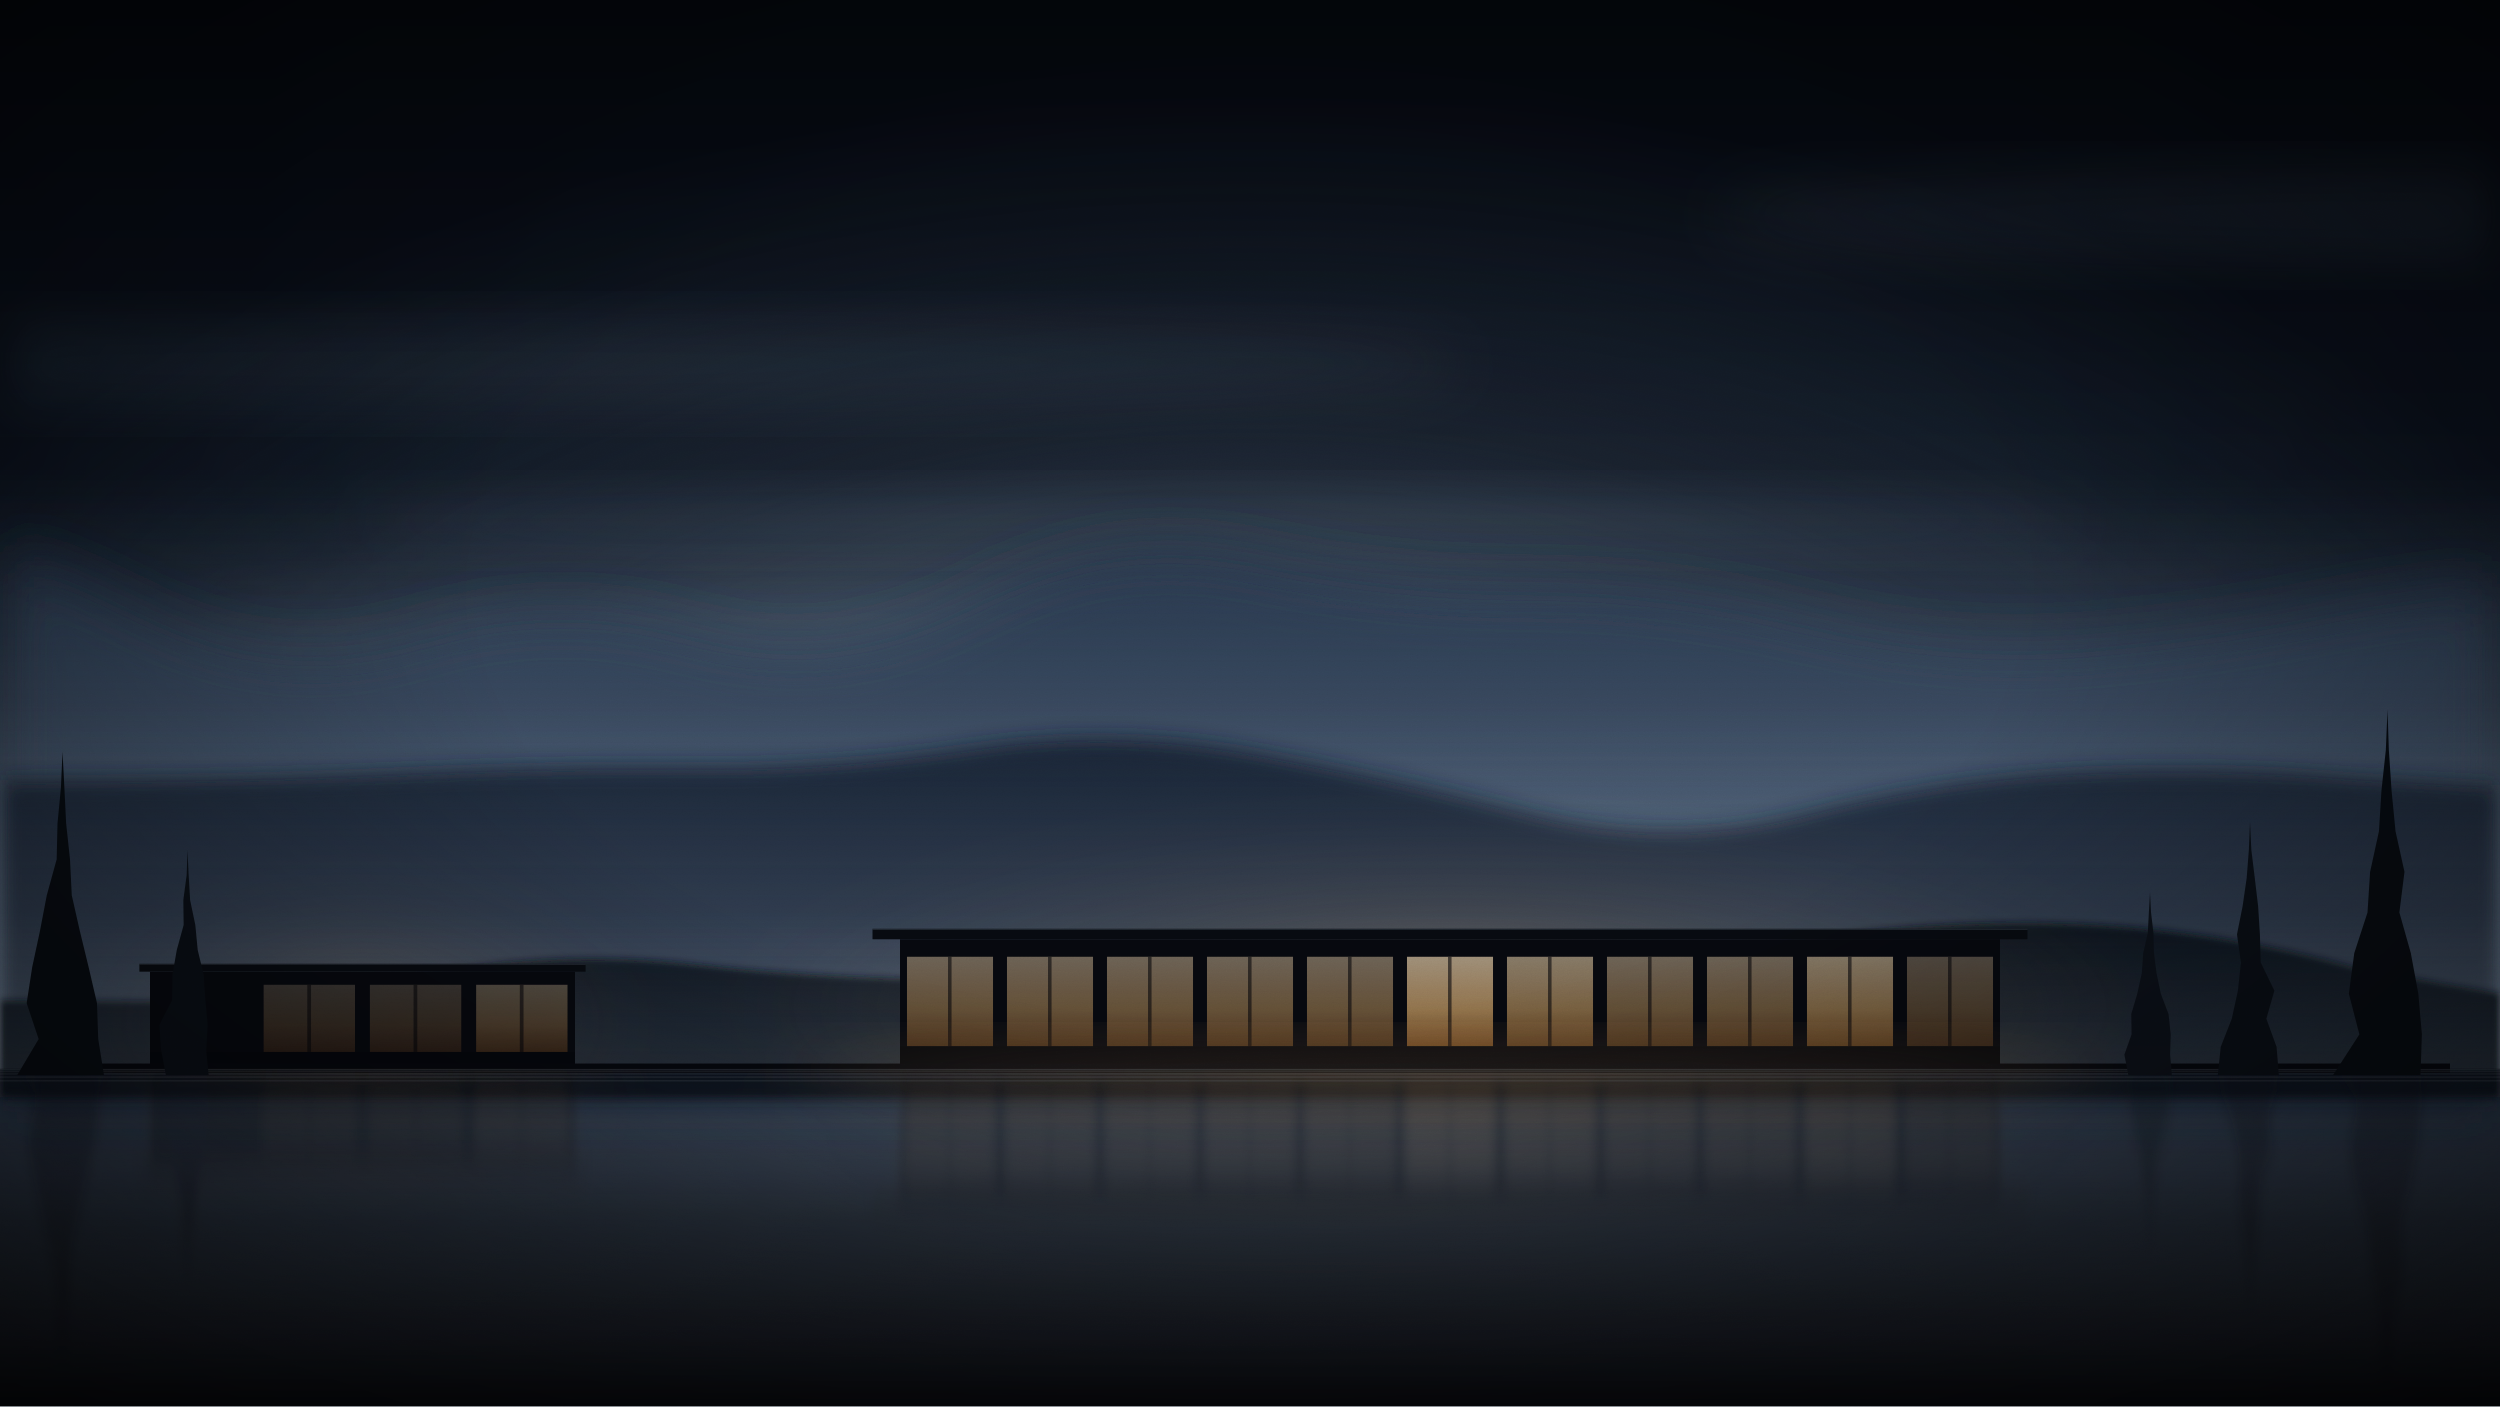
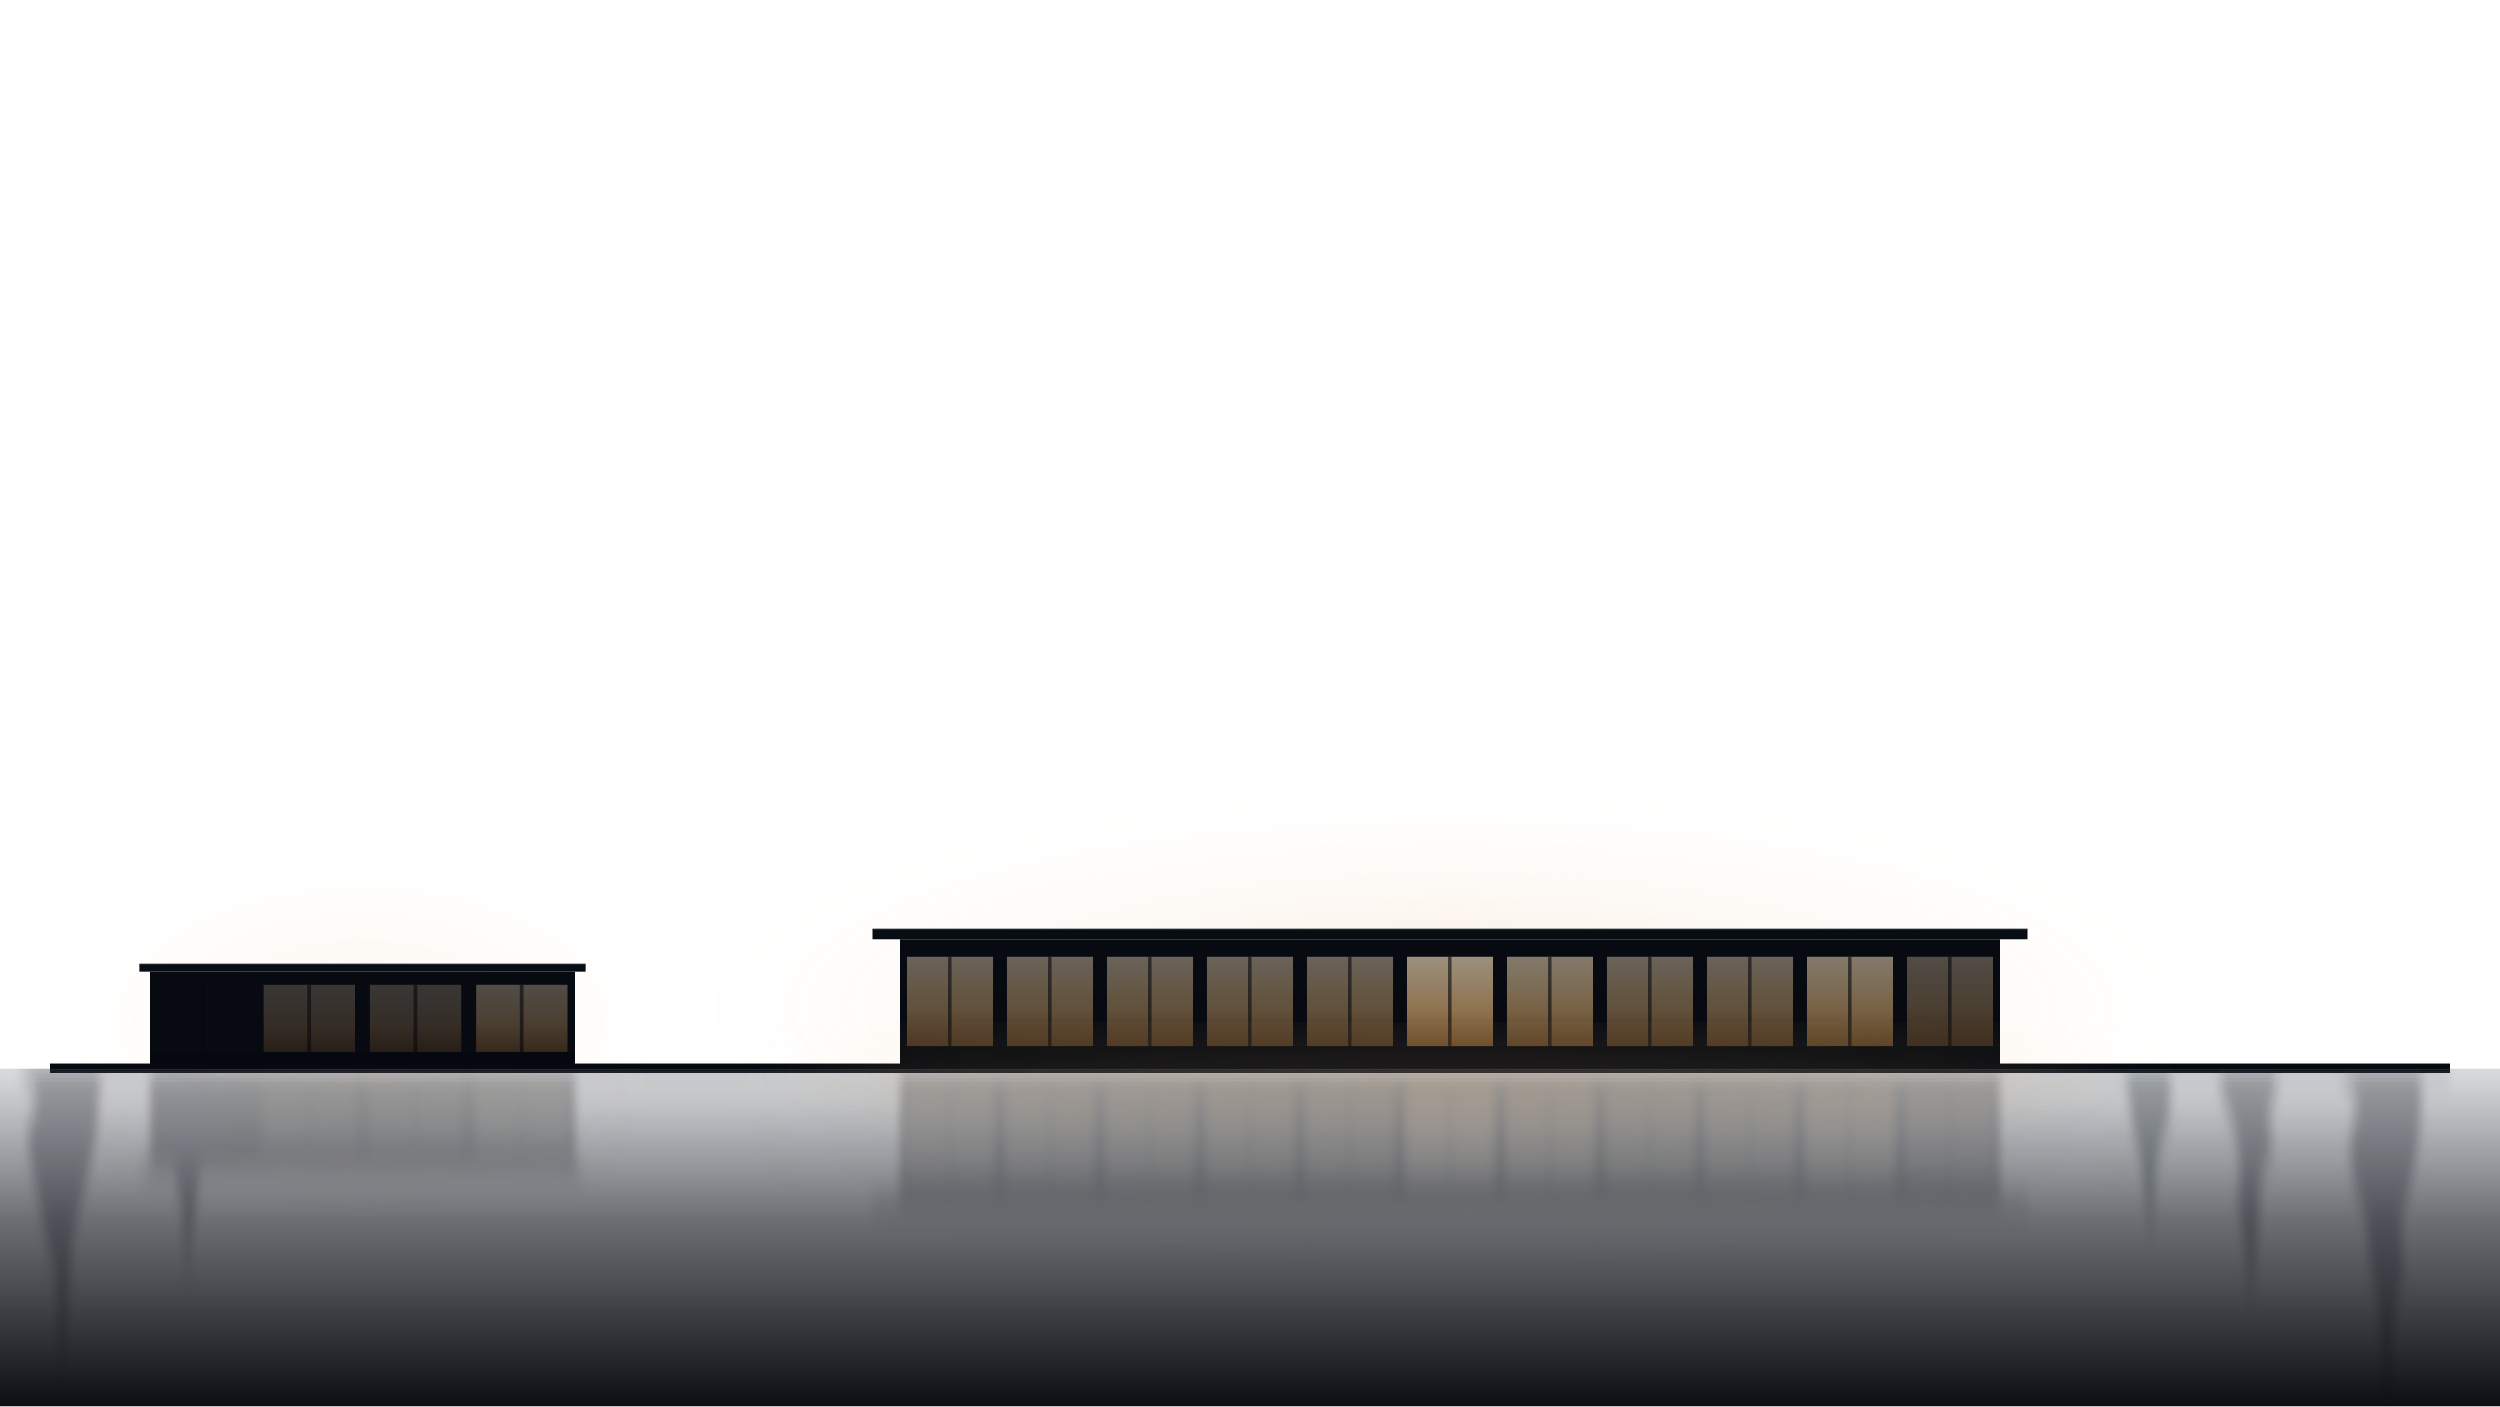
<svg xmlns="http://www.w3.org/2000/svg" viewBox="0 0 2400 1350" preserveAspectRatio="xMidYMid slice" role="img">
  <defs>
    <linearGradient id="sky" x1="0" y1="0" x2="0" y2="1">
      <stop offset="0" stop-color="#05080e" />
      <stop offset=".38" stop-color="#0d1522" />
      <stop offset=".66" stop-color="#1e2c40" />
      <stop offset=".88" stop-color="#41556e" />
      <stop offset="1" stop-color="#5b7189" />
    </linearGradient>
    <radialGradient id="sun" cx="50%" cy="66%" r="60%">
      <stop offset="0" stop-color="#8aa2bb" stop-opacity=".5" />
      <stop offset=".6" stop-color="#8aa2bb" stop-opacity=".12" />
      <stop offset="1" stop-color="#8aa2bb" stop-opacity="0" />
    </radialGradient>
    <linearGradient id="haze" x1="0" y1="0" x2="0" y2="1">
      <stop offset="0" stop-color="#8aa2bb" stop-opacity="0" />
      <stop offset="1" stop-color="#8aa2bb" stop-opacity=".9" />
    </linearGradient>
    <linearGradient id="glass-a" x1="0" y1="0" x2="0" y2="1">
      <stop offset="0" stop-color="#ffe9c4" />
      <stop offset=".6" stop-color="#e9b877" />
      <stop offset="1" stop-color="#a86f34" />
    </linearGradient>
    <linearGradient id="glass-b" x1="0" y1="0" x2="0" y2="1">
      <stop offset="0" stop-color="#fff3da" />
      <stop offset="1" stop-color="#e0a94f" />
    </linearGradient>
    <radialGradient id="bloom" cx="50%" cy="50%" r="50%">
      <stop offset="0" stop-color="#f6c67e" stop-opacity=".85" />
      <stop offset=".5" stop-color="#e0a45f" stop-opacity=".28" />
      <stop offset="1" stop-color="#e0a45f" stop-opacity="0" />
    </radialGradient>
    <linearGradient id="water" x1="0" y1="0" x2="0" y2="1">
      <stop offset="0" stop-color="#101a28" stop-opacity=".15" />
      <stop offset=".45" stop-color="#080d16" stop-opacity=".6" />
      <stop offset="1" stop-color="#04060b" stop-opacity=".97" />
    </linearGradient>
    <linearGradient id="grade" x1="0" y1="0" x2="0" y2="1">
      <stop offset="0" stop-color="#0e2233" />
      <stop offset="1" stop-color="#c98b4b" />
    </linearGradient>
    <filter id="blurSm" x="-10%" y="-10%" width="120%" height="120%">
      <feGaussianBlur stdDeviation="3.6" />
    </filter>
    <filter id="blurMd" x="-10%" y="-10%" width="120%" height="120%">
      <feGaussianBlur stdDeviation="9.6" />
    </filter>
    <filter id="blurLg" x="-30%" y="-30%" width="160%" height="160%">
      <feGaussianBlur stdDeviation="28.8" />
    </filter>
    <filter id="reflect" x="-10%" y="-10%" width="120%" height="120%">
      <feGaussianBlur stdDeviation="4.8 14.4" />
    </filter>
    <filter id="grain">
      <feTurbulence type="fractalNoise" baseFrequency="0.85" numOctaves="4" stitchTiles="stitch" />
      <feColorMatrix type="saturate" values="0" />
    </filter>
    <radialGradient id="vig" cx="50%" cy="42%" r="76%">
      <stop offset=".4" stop-color="#000" stop-opacity="0" />
      <stop offset="1" stop-color="#000" stop-opacity="0.62" />
    </radialGradient>
    <clipPath id="agua">
      <rect x="0" y="1026.0" width="2400" height="324.0" />
    </clipPath>
  </defs>
-   <rect width="2400" height="1350" fill="url(#sky)" />
-   <ellipse cx="2337.6" cy="206.9" rx="692.2" ry="44.5" fill="#8aa2bb" opacity="0.1" filter="url(#blurLg)" />
-   <ellipse cx="396.9" cy="349.6" rx="1009.9" ry="43.4" fill="#8aa2bb" opacity="0.1" filter="url(#blurLg)" />
-   <ellipse cx="1171.0" cy="499.3" rx="828.6" ry="30.0" fill="#8aa2bb" opacity="0.1" filter="url(#blurLg)" />
-   <ellipse cx="857.6" cy="621.8" rx="700.6" ry="62.1" fill="#8aa2bb" opacity="0.1" filter="url(#blurLg)" />
-   <rect width="2400" height="1350" fill="url(#sun)" />
-   <g filter="url(#blurLg)">
-     <path d="M -80 1053.0 L -80 515.7 Q 0.0 515.7 133.3 584.7 Q 266.7 653.7 400.0 611.4 Q 533.3 569.1 666.7 607.7 Q 800.0 646.3 933.3 576.7 Q 1066.7 507.0 1200.0 535.5 Q 1333.3 564.1 1466.7 563.5 Q 1600.0 562.9 1733.3 595.8 Q 1866.7 628.7 2000.0 618.5 Q 2133.3 608.2 2266.7 578.9 L 2480.0 549.6 L 2480.0 1053.0 Z" fill="#243349" />
-   </g>
-   <rect x="-20" y="459.0" width="2440.0" height="567.0" fill="url(#haze)" opacity="0.62" />
-   <g filter="url(#blurMd)">
-     <path d="M -80 1053.0 L -80 749.2 Q 0.0 749.2 133.3 747.8 Q 266.7 746.4 400.0 740.5 Q 533.3 734.5 666.7 735.9 Q 800.0 737.2 933.3 717.5 Q 1066.7 697.7 1200.0 721.4 Q 1333.3 745.2 1466.7 779.9 Q 1600.0 814.7 1733.3 780.5 Q 1866.7 746.3 2000.0 740.4 Q 2133.3 734.6 2266.7 746.5 L 2480.0 758.5 L 2480.0 1053.0 Z" fill="#182334" />
-   </g>
-   <rect x="-20" y="675.0" width="2440.0" height="351.0" fill="url(#haze)" opacity="0.4" />
-   <g filter="url(#blurSm)">
-     <path d="M -80 1053.0 L -80 960.2 Q 0.0 960.2 133.3 961.3 Q 266.7 962.4 400.0 936.7 Q 533.3 911.0 666.7 925.9 Q 800.0 940.8 933.3 939.9 Q 1066.7 939.1 1200.0 944.1 Q 1333.3 949.1 1466.7 935.5 Q 1600.0 922.0 1733.3 901.9 Q 1866.7 881.7 2000.0 887.5 Q 2133.3 893.4 2266.7 930.6 L 2480.0 967.8 L 2480.0 1053.0 Z" fill="#0e1620" />
-   </g>
-   <rect x="-20" y="877.5" width="2440.0" height="148.5" fill="url(#haze)" opacity="0.2" />
  <g id="mundo">
    <g>
      <ellipse cx="348.0" cy="980.8" rx="269.3" ry="135.5" fill="url(#bloom)" opacity="0.2" filter="url(#blurLg)" />
      <rect x="133.8" y="925.2" width="428.4" height="7.6" fill="#080c13" />
      <rect x="133.8" y="925.2" width="428.4" height="1.0" fill="#3c4757" opacity=".5" />
      <rect x="144.0" y="932.8" width="408.0" height="93.2" fill="#070a11" />
      <rect x="151.1" y="945.4" width="87.7" height="64.5" fill="url(#glass-a)" opacity="0.0" />
      <rect x="193.0" y="945.4" width="3.6" height="64.5" fill="#05070c" opacity=".6" />
      <rect x="253.1" y="945.4" width="87.7" height="64.5" fill="url(#glass-a)" opacity="0.2" />
      <rect x="295.0" y="945.4" width="3.6" height="64.5" fill="#05070c" opacity=".6" />
      <rect x="355.1" y="945.4" width="87.7" height="64.5" fill="url(#glass-a)" opacity="0.2" />
      <rect x="397.0" y="945.4" width="3.6" height="64.5" fill="#05070c" opacity=".6" />
      <rect x="457.1" y="945.4" width="87.7" height="64.5" fill="url(#glass-a)" opacity="0.3" />
      <rect x="499.0" y="945.4" width="3.6" height="64.5" fill="#05070c" opacity=".6" />
      <rect x="144.0" y="1009.9" width="408.0" height="16.1" fill="#05080e" />
    </g>
    <g>
      <ellipse cx="1392.0" cy="965.8" rx="697.0" ry="180.6" fill="url(#bloom)" opacity="0.3" filter="url(#blurLg)" />
      <rect x="837.6" y="891.6" width="1108.8" height="10.1" fill="#080c13" />
      <rect x="837.6" y="891.6" width="1108.8" height="1.1" fill="#3c4757" opacity=".5" />
      <rect x="864.0" y="901.7" width="1056.0" height="124.3" fill="#070a11" />
      <rect x="870.7" y="918.5" width="82.6" height="86.0" fill="url(#glass-a)" opacity="0.4" />
      <rect x="910.1" y="918.5" width="3.4" height="86.0" fill="#05070c" opacity=".6" />
      <rect x="966.7" y="918.5" width="82.6" height="86.0" fill="url(#glass-a)" opacity="0.4" />
      <rect x="1006.1" y="918.5" width="3.4" height="86.0" fill="#05070c" opacity=".6" />
      <rect x="1062.7" y="918.5" width="82.6" height="86.0" fill="url(#glass-a)" opacity="0.4" />
      <rect x="1102.1" y="918.5" width="3.4" height="86.0" fill="#05070c" opacity=".6" />
      <rect x="1158.7" y="918.5" width="82.6" height="86.0" fill="url(#glass-a)" opacity="0.4" />
      <rect x="1198.1" y="918.5" width="3.4" height="86.0" fill="#05070c" opacity=".6" />
      <rect x="1254.7" y="918.5" width="82.6" height="86.0" fill="url(#glass-a)" opacity="0.4" />
      <rect x="1294.1" y="918.5" width="3.4" height="86.0" fill="#05070c" opacity=".6" />
      <rect x="1350.7" y="918.5" width="82.6" height="86.0" fill="url(#glass-a)" opacity="0.6" />
      <rect x="1390.1" y="918.5" width="3.4" height="86.0" fill="#05070c" opacity=".6" />
      <rect x="1446.7" y="918.5" width="82.6" height="86.0" fill="url(#glass-a)" opacity="0.5" />
      <rect x="1486.1" y="918.5" width="3.4" height="86.0" fill="#05070c" opacity=".6" />
      <rect x="1542.7" y="918.5" width="82.6" height="86.0" fill="url(#glass-a)" opacity="0.4" />
      <rect x="1582.1" y="918.5" width="3.4" height="86.0" fill="#05070c" opacity=".6" />
      <rect x="1638.7" y="918.5" width="82.6" height="86.0" fill="url(#glass-a)" opacity="0.4" />
      <rect x="1678.1" y="918.5" width="3.4" height="86.0" fill="#05070c" opacity=".6" />
      <rect x="1734.7" y="918.5" width="82.6" height="86.0" fill="url(#glass-a)" opacity="0.5" />
      <rect x="1774.1" y="918.5" width="3.4" height="86.0" fill="#05070c" opacity=".6" />
      <rect x="1830.7" y="918.5" width="82.6" height="86.0" fill="url(#glass-a)" opacity="0.3" />
      <rect x="1870.1" y="918.5" width="3.4" height="86.0" fill="#05070c" opacity=".6" />
      <rect x="864.0" y="1004.5" width="1056.0" height="21.5" fill="#05080e" />
    </g>
    <rect x="48.0" y="1021.0" width="2304.0" height="9" fill="#060910" />
    <ellipse cx="1392.0" cy="1030.0" rx="624.0" ry="30" fill="#f6c67e" opacity=".13" filter="url(#blurLg)" />
  </g>
  <g clip-path="url(#agua)">
    <g transform="matrix(1 0 0 -1 0 2052.0)" opacity="0.3" filter="url(#reflect)">
      <g>
        <ellipse cx="348.0" cy="980.8" rx="269.3" ry="135.5" fill="url(#bloom)" opacity="0.2" filter="url(#blurLg)" />
        <rect x="133.8" y="925.2" width="428.4" height="7.6" fill="#080c13" />
        <rect x="133.8" y="925.2" width="428.4" height="1.0" fill="#3c4757" opacity=".5" />
        <rect x="144.0" y="932.8" width="408.0" height="93.2" fill="#070a11" />
        <rect x="151.1" y="945.4" width="87.7" height="64.5" fill="url(#glass-a)" opacity="0.0" />
        <rect x="193.0" y="945.4" width="3.6" height="64.5" fill="#05070c" opacity=".6" />
        <rect x="253.1" y="945.4" width="87.7" height="64.5" fill="url(#glass-a)" opacity="0.2" />
        <rect x="295.0" y="945.4" width="3.6" height="64.5" fill="#05070c" opacity=".6" />
        <rect x="355.1" y="945.4" width="87.7" height="64.5" fill="url(#glass-a)" opacity="0.2" />
        <rect x="397.0" y="945.4" width="3.6" height="64.5" fill="#05070c" opacity=".6" />
        <rect x="457.1" y="945.4" width="87.7" height="64.5" fill="url(#glass-a)" opacity="0.3" />
        <rect x="499.0" y="945.4" width="3.6" height="64.5" fill="#05070c" opacity=".6" />
        <rect x="144.0" y="1009.9" width="408.0" height="16.1" fill="#05080e" />
      </g>
      <g>
        <ellipse cx="1392.0" cy="965.8" rx="697.0" ry="180.6" fill="url(#bloom)" opacity="0.3" filter="url(#blurLg)" />
        <rect x="837.6" y="891.6" width="1108.8" height="10.1" fill="#080c13" />
        <rect x="837.6" y="891.6" width="1108.8" height="1.1" fill="#3c4757" opacity=".5" />
        <rect x="864.0" y="901.7" width="1056.0" height="124.3" fill="#070a11" />
        <rect x="870.7" y="918.5" width="82.6" height="86.0" fill="url(#glass-a)" opacity="0.4" />
        <rect x="910.1" y="918.5" width="3.4" height="86.0" fill="#05070c" opacity=".6" />
        <rect x="966.7" y="918.5" width="82.6" height="86.0" fill="url(#glass-a)" opacity="0.4" />
        <rect x="1006.1" y="918.5" width="3.4" height="86.0" fill="#05070c" opacity=".6" />
        <rect x="1062.7" y="918.5" width="82.6" height="86.0" fill="url(#glass-a)" opacity="0.4" />
        <rect x="1102.1" y="918.5" width="3.4" height="86.0" fill="#05070c" opacity=".6" />
        <rect x="1158.7" y="918.5" width="82.6" height="86.0" fill="url(#glass-a)" opacity="0.4" />
        <rect x="1198.1" y="918.5" width="3.4" height="86.0" fill="#05070c" opacity=".6" />
        <rect x="1254.7" y="918.5" width="82.6" height="86.0" fill="url(#glass-a)" opacity="0.4" />
        <rect x="1294.1" y="918.5" width="3.4" height="86.0" fill="#05070c" opacity=".6" />
        <rect x="1350.7" y="918.5" width="82.6" height="86.0" fill="url(#glass-a)" opacity="0.6" />
        <rect x="1390.1" y="918.5" width="3.4" height="86.0" fill="#05070c" opacity=".6" />
        <rect x="1446.7" y="918.5" width="82.6" height="86.0" fill="url(#glass-a)" opacity="0.5" />
        <rect x="1486.1" y="918.5" width="3.4" height="86.0" fill="#05070c" opacity=".6" />
        <rect x="1542.7" y="918.5" width="82.6" height="86.0" fill="url(#glass-a)" opacity="0.4" />
        <rect x="1582.1" y="918.5" width="3.4" height="86.0" fill="#05070c" opacity=".6" />
        <rect x="1638.7" y="918.5" width="82.6" height="86.0" fill="url(#glass-a)" opacity="0.4" />
        <rect x="1678.1" y="918.5" width="3.4" height="86.0" fill="#05070c" opacity=".6" />
        <rect x="1734.7" y="918.5" width="82.6" height="86.0" fill="url(#glass-a)" opacity="0.5" />
        <rect x="1774.1" y="918.5" width="3.4" height="86.0" fill="#05070c" opacity=".6" />
        <rect x="1830.7" y="918.5" width="82.6" height="86.0" fill="url(#glass-a)" opacity="0.3" />
        <rect x="1870.1" y="918.5" width="3.4" height="86.0" fill="#05070c" opacity=".6" />
        <rect x="864.0" y="1004.5" width="1056.0" height="21.5" fill="#05080e" />
      </g>
      <rect x="48.0" y="1021.0" width="2304.0" height="9" fill="#060910" />
      <ellipse cx="1392.0" cy="1030.0" rx="624.0" ry="30" fill="#f6c67e" opacity=".13" filter="url(#blurLg)" />
      <path d="M 60.0 1032.0 L 16.6 1032.0 L 37.1 997.5 L 25.6 963.0 L 30.9 928.5 L 38.3 894.0 L 44.9 859.5 L 54.4 825.0 L 55.2 790.5 L 58.5 756.0 L 60.0 721.5 L 60.0 721.5 L 60.0 721.5 L 61.8 756.0 L 63.5 790.5 L 67.2 825.0 L 68.9 859.5 L 76.7 894.0 L 85.1 928.5 L 93.1 963.0 L 94.3 997.5 L 99.8 1032.0 Z" fill="#080d14" />
      <path d="M 180.0 1032.0 L 159.2 1032.0 L 154.6 1008.0 L 153.1 984.0 L 165.2 960.0 L 165.5 936.0 L 169.7 912.0 L 176.3 888.0 L 176.0 864.0 L 179.2 840.0 L 180.0 816.0 L 180.0 816.0 L 180.0 816.0 L 181.1 840.0 L 182.5 864.0 L 187.5 888.0 L 189.8 912.0 L 195.6 936.0 L 197.2 960.0 L 199.4 984.0 L 197.9 1008.0 L 200.3 1032.0 Z" fill="#0a1018" />
      <path d="M 2292.0 1032.0 L 2239.8 1032.0 L 2265.0 993.0 L 2254.9 954.0 L 2260.1 915.0 L 2272.8 876.0 L 2275.3 837.0 L 2283.8 798.0 L 2286.2 759.0 L 2290.4 720.0 L 2292.0 681.0 L 2292.0 681.0 L 2292.0 681.0 L 2293.3 720.0 L 2295.9 759.0 L 2299.7 798.0 L 2308.3 837.0 L 2303.4 876.0 L 2314.4 915.0 L 2321.6 954.0 L 2325.0 993.0 L 2323.7 1032.0 Z" fill="#080d14" />
      <path d="M 2160.0 1032.0 L 2129.1 1032.0 L 2131.9 1005.0 L 2142.5 978.0 L 2148.4 951.0 L 2151.3 924.0 L 2147.5 897.0 L 2152.9 870.0 L 2156.8 843.0 L 2158.9 816.0 L 2160.0 789.0 L 2160.0 789.0 L 2160.0 789.0 L 2161.3 816.0 L 2164.6 843.0 L 2167.8 870.0 L 2169.5 897.0 L 2170.3 924.0 L 2183.4 951.0 L 2175.7 978.0 L 2185.5 1005.0 L 2187.7 1032.0 Z" fill="#0a1018" />
      <path d="M 2064.0 1032.0 L 2043.2 1032.0 L 2039.4 1012.5 L 2046.3 993.0 L 2046.0 973.5 L 2051.8 954.0 L 2056.1 934.5 L 2057.5 915.0 L 2061.9 895.5 L 2062.9 876.0 L 2064.0 856.5 L 2064.0 856.5 L 2064.0 856.5 L 2065.0 876.0 L 2067.3 895.5 L 2067.8 915.0 L 2070.3 934.5 L 2074.4 954.0 L 2081.8 973.5 L 2083.9 993.0 L 2083.3 1012.5 L 2085.0 1032.0 Z" fill="#0c121b" />
    </g>
    <rect x="0" y="1026.0" width="2400" height="324.0" fill="url(#water)" />
    <rect x="-48.0" y="1026.0" width="2496.0" height="1.0" fill="#b9cfe4" opacity="0.1" />
    <rect x="-48.0" y="1026.6" width="2496.0" height="1.1" fill="#b9cfe4" opacity="0.1" />
    <rect x="-48.0" y="1028.1" width="2496.0" height="1.2" fill="#b9cfe4" opacity="0.1" />
    <rect x="-48.0" y="1030.3" width="2496.0" height="1.3" fill="#b9cfe4" opacity="0.1" />
    <rect x="-48.0" y="1033.3" width="2496.0" height="1.4" fill="#b9cfe4" opacity="0.1" />
    <rect x="-48.0" y="1036.8" width="2496.0" height="1.5" fill="#b9cfe4" opacity="0.1" />
    <rect x="-48.0" y="1041.1" width="2496.0" height="1.5" fill="#b9cfe4" opacity="0.0" />
    <rect x="-48.0" y="1045.9" width="2496.0" height="1.6" fill="#b9cfe4" opacity="0.0" />
    <rect x="-48.0" y="1051.3" width="2496.0" height="1.7" fill="#b9cfe4" opacity="0.0" />
    <rect x="-48.0" y="1057.3" width="2496.0" height="1.8" fill="#b9cfe4" opacity="0.0" />
    <rect x="-48.0" y="1063.8" width="2496.0" height="1.9" fill="#b9cfe4" opacity="0.0" />
    <rect x="-48.0" y="1070.8" width="2496.0" height="2.0" fill="#b9cfe4" opacity="0.0" />
    <rect x="-48.0" y="1078.5" width="2496.0" height="2.1" fill="#b9cfe4" opacity="0.0" />
    <rect x="-48.0" y="1086.6" width="2496.0" height="2.2" fill="#b9cfe4" opacity="0.0" />
    <rect x="-48.0" y="1095.2" width="2496.0" height="2.3" fill="#b9cfe4" opacity="0.0" />
    <rect x="-48.0" y="1104.4" width="2496.0" height="2.4" fill="#b9cfe4" opacity="0.0" />
    <rect x="-48.0" y="1114.0" width="2496.0" height="2.5" fill="#b9cfe4" opacity="0.0" />
    <rect x="-48.0" y="1124.2" width="2496.0" height="2.5" fill="#b9cfe4" opacity="0.0" />
    <rect x="-48.0" y="1134.8" width="2496.0" height="2.6" fill="#b9cfe4" opacity="0.0" />
    <rect x="-48.0" y="1145.9" width="2496.0" height="2.7" fill="#b9cfe4" opacity="0.0" />
    <rect x="-48.0" y="1157.5" width="2496.0" height="2.8" fill="#b9cfe4" opacity="0.0" />
    <rect x="-48.0" y="1169.6" width="2496.0" height="2.9" fill="#b9cfe4" opacity="0.0" />
    <rect x="-48.0" y="1182.2" width="2496.0" height="3.0" fill="#b9cfe4" opacity="0.0" />
    <rect x="-48.0" y="1195.2" width="2496.0" height="3.1" fill="#b9cfe4" opacity="0.0" />
    <rect x="-48.0" y="1208.6" width="2496.0" height="3.2" fill="#b9cfe4" opacity="0.0" />
    <rect x="-48.0" y="1222.6" width="2496.0" height="3.3" fill="#b9cfe4" opacity="0.0" />
    <rect x="-48.0" y="1236.9" width="2496.0" height="3.4" fill="#b9cfe4" opacity="0.0" />
    <rect x="-48.0" y="1251.8" width="2496.0" height="3.5" fill="#b9cfe4" opacity="0.0" />
    <rect x="-48.0" y="1267.0" width="2496.0" height="3.5" fill="#b9cfe4" opacity="0.0" />
    <rect x="-48.0" y="1282.8" width="2496.0" height="3.6" fill="#b9cfe4" opacity="0.0" />
    <rect x="-48.0" y="1298.9" width="2496.0" height="3.7" fill="#b9cfe4" opacity="0.0" />
    <rect x="-48.0" y="1315.5" width="2496.0" height="3.8" fill="#b9cfe4" opacity="0.0" />
    <rect x="-48.0" y="1332.5" width="2496.0" height="3.9" fill="#b9cfe4" opacity="0.0" />
    <rect x="-48.0" y="1350.0" width="2496.0" height="4.0" fill="#b9cfe4" opacity="0.0" />
  </g>
-   <path d="M 60.0 1032.0 L 16.6 1032.0 L 37.1 997.5 L 25.6 963.0 L 30.9 928.5 L 38.3 894.0 L 44.9 859.5 L 54.4 825.0 L 55.2 790.5 L 58.5 756.0 L 60.0 721.5 L 60.0 721.5 L 60.0 721.5 L 61.8 756.0 L 63.5 790.5 L 67.2 825.0 L 68.9 859.5 L 76.7 894.0 L 85.1 928.5 L 93.1 963.0 L 94.3 997.5 L 99.8 1032.0 Z" fill="#080d14" />
-   <path d="M 180.0 1032.0 L 159.2 1032.0 L 154.6 1008.0 L 153.1 984.0 L 165.2 960.0 L 165.5 936.0 L 169.7 912.0 L 176.3 888.0 L 176.0 864.0 L 179.2 840.0 L 180.0 816.0 L 180.0 816.0 L 180.0 816.0 L 181.1 840.0 L 182.5 864.0 L 187.5 888.0 L 189.8 912.0 L 195.6 936.0 L 197.2 960.0 L 199.4 984.0 L 197.9 1008.0 L 200.3 1032.0 Z" fill="#0a1018" />
-   <path d="M 2292.0 1032.0 L 2239.8 1032.0 L 2265.0 993.0 L 2254.9 954.0 L 2260.1 915.0 L 2272.8 876.0 L 2275.3 837.0 L 2283.8 798.0 L 2286.2 759.0 L 2290.4 720.0 L 2292.0 681.0 L 2292.0 681.0 L 2292.0 681.0 L 2293.3 720.0 L 2295.9 759.0 L 2299.7 798.0 L 2308.3 837.0 L 2303.4 876.0 L 2314.4 915.0 L 2321.6 954.0 L 2325.0 993.0 L 2323.7 1032.0 Z" fill="#080d14" />
-   <path d="M 2160.0 1032.0 L 2129.1 1032.0 L 2131.9 1005.0 L 2142.5 978.0 L 2148.4 951.0 L 2151.3 924.0 L 2147.5 897.0 L 2152.9 870.0 L 2156.8 843.0 L 2158.9 816.0 L 2160.0 789.0 L 2160.0 789.0 L 2160.0 789.0 L 2161.3 816.0 L 2164.6 843.0 L 2167.8 870.0 L 2169.5 897.0 L 2170.3 924.0 L 2183.4 951.0 L 2175.7 978.0 L 2185.5 1005.0 L 2187.7 1032.0 Z" fill="#0a1018" />
-   <path d="M 2064.0 1032.0 L 2043.2 1032.0 L 2039.4 1012.5 L 2046.3 993.0 L 2046.0 973.5 L 2051.8 954.0 L 2056.1 934.5 L 2057.5 915.0 L 2061.9 895.5 L 2062.9 876.0 L 2064.0 856.5 L 2064.0 856.5 L 2064.0 856.5 L 2065.0 876.0 L 2067.3 895.5 L 2067.8 915.0 L 2070.3 934.5 L 2074.4 954.0 L 2081.8 973.5 L 2083.9 993.0 L 2083.3 1012.5 L 2085.0 1032.0 Z" fill="#0c121b" />
-   <rect width="2400" height="1350" fill="url(#grade)" opacity=".16" style="mix-blend-mode:soft-light" />
-   <rect width="2400" height="1350" filter="url(#grain)" opacity="0.07" style="mix-blend-mode:overlay" />
-   <rect width="2400" height="1350" fill="url(#vig)" />
</svg>
